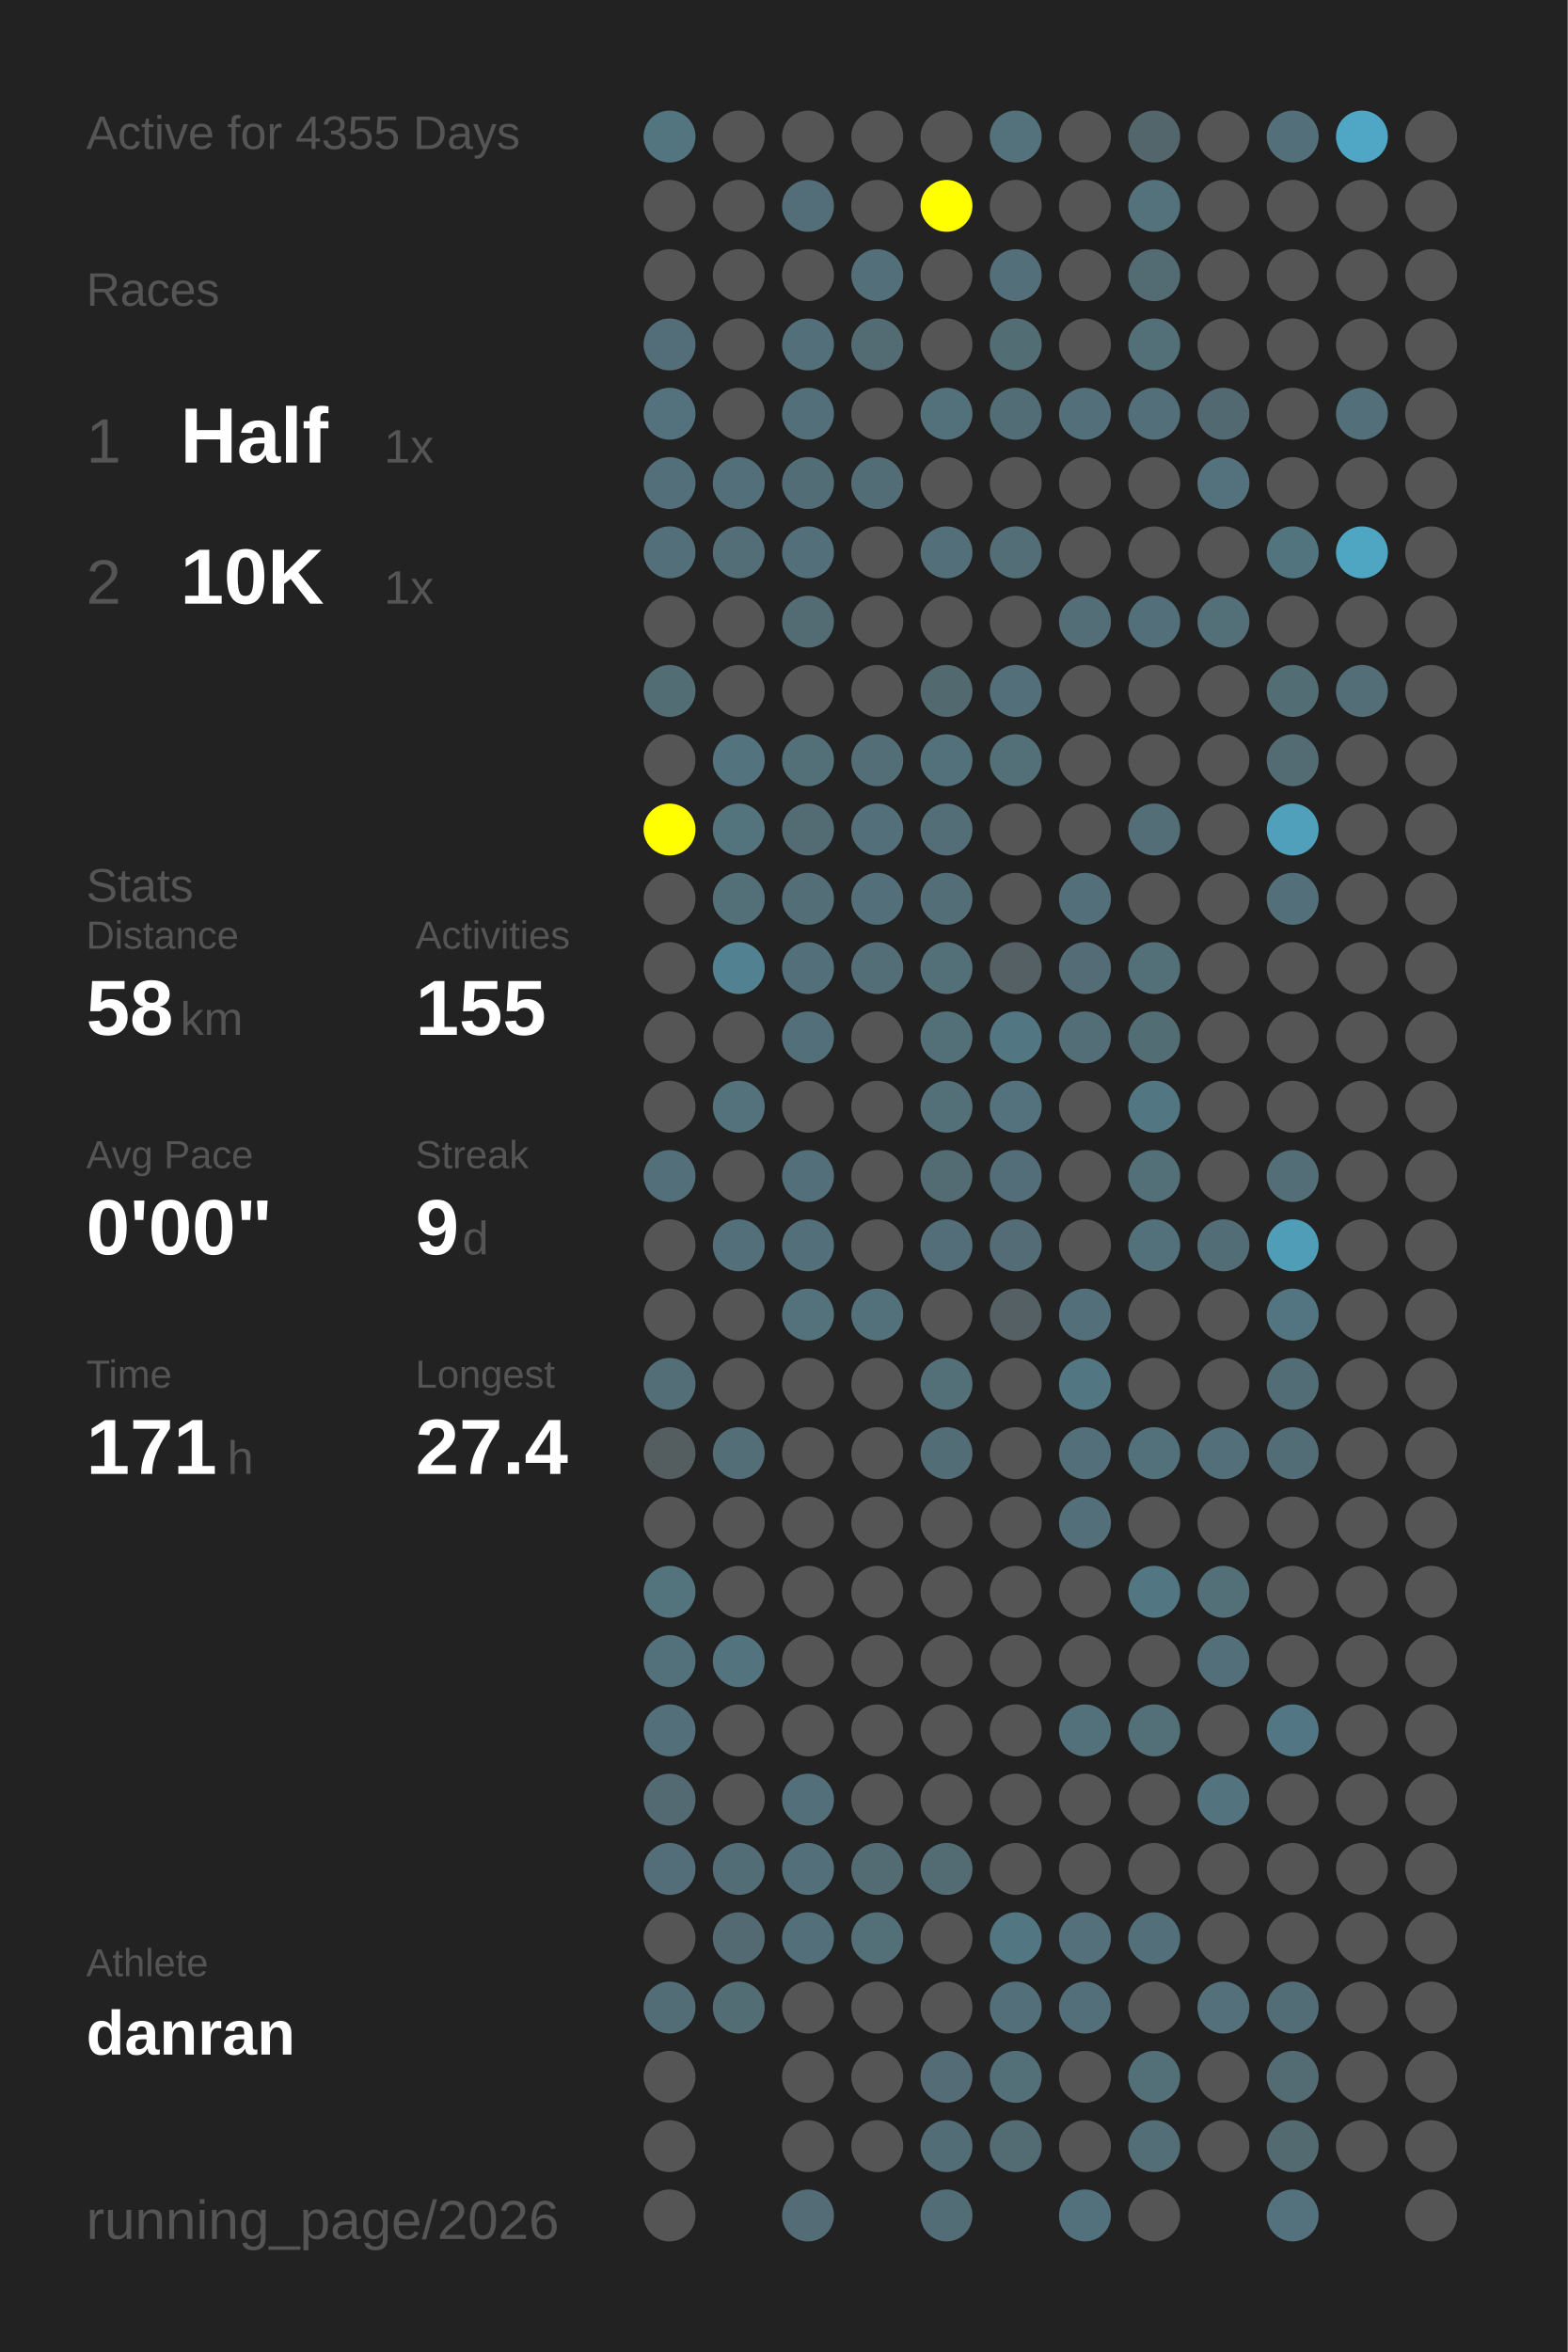
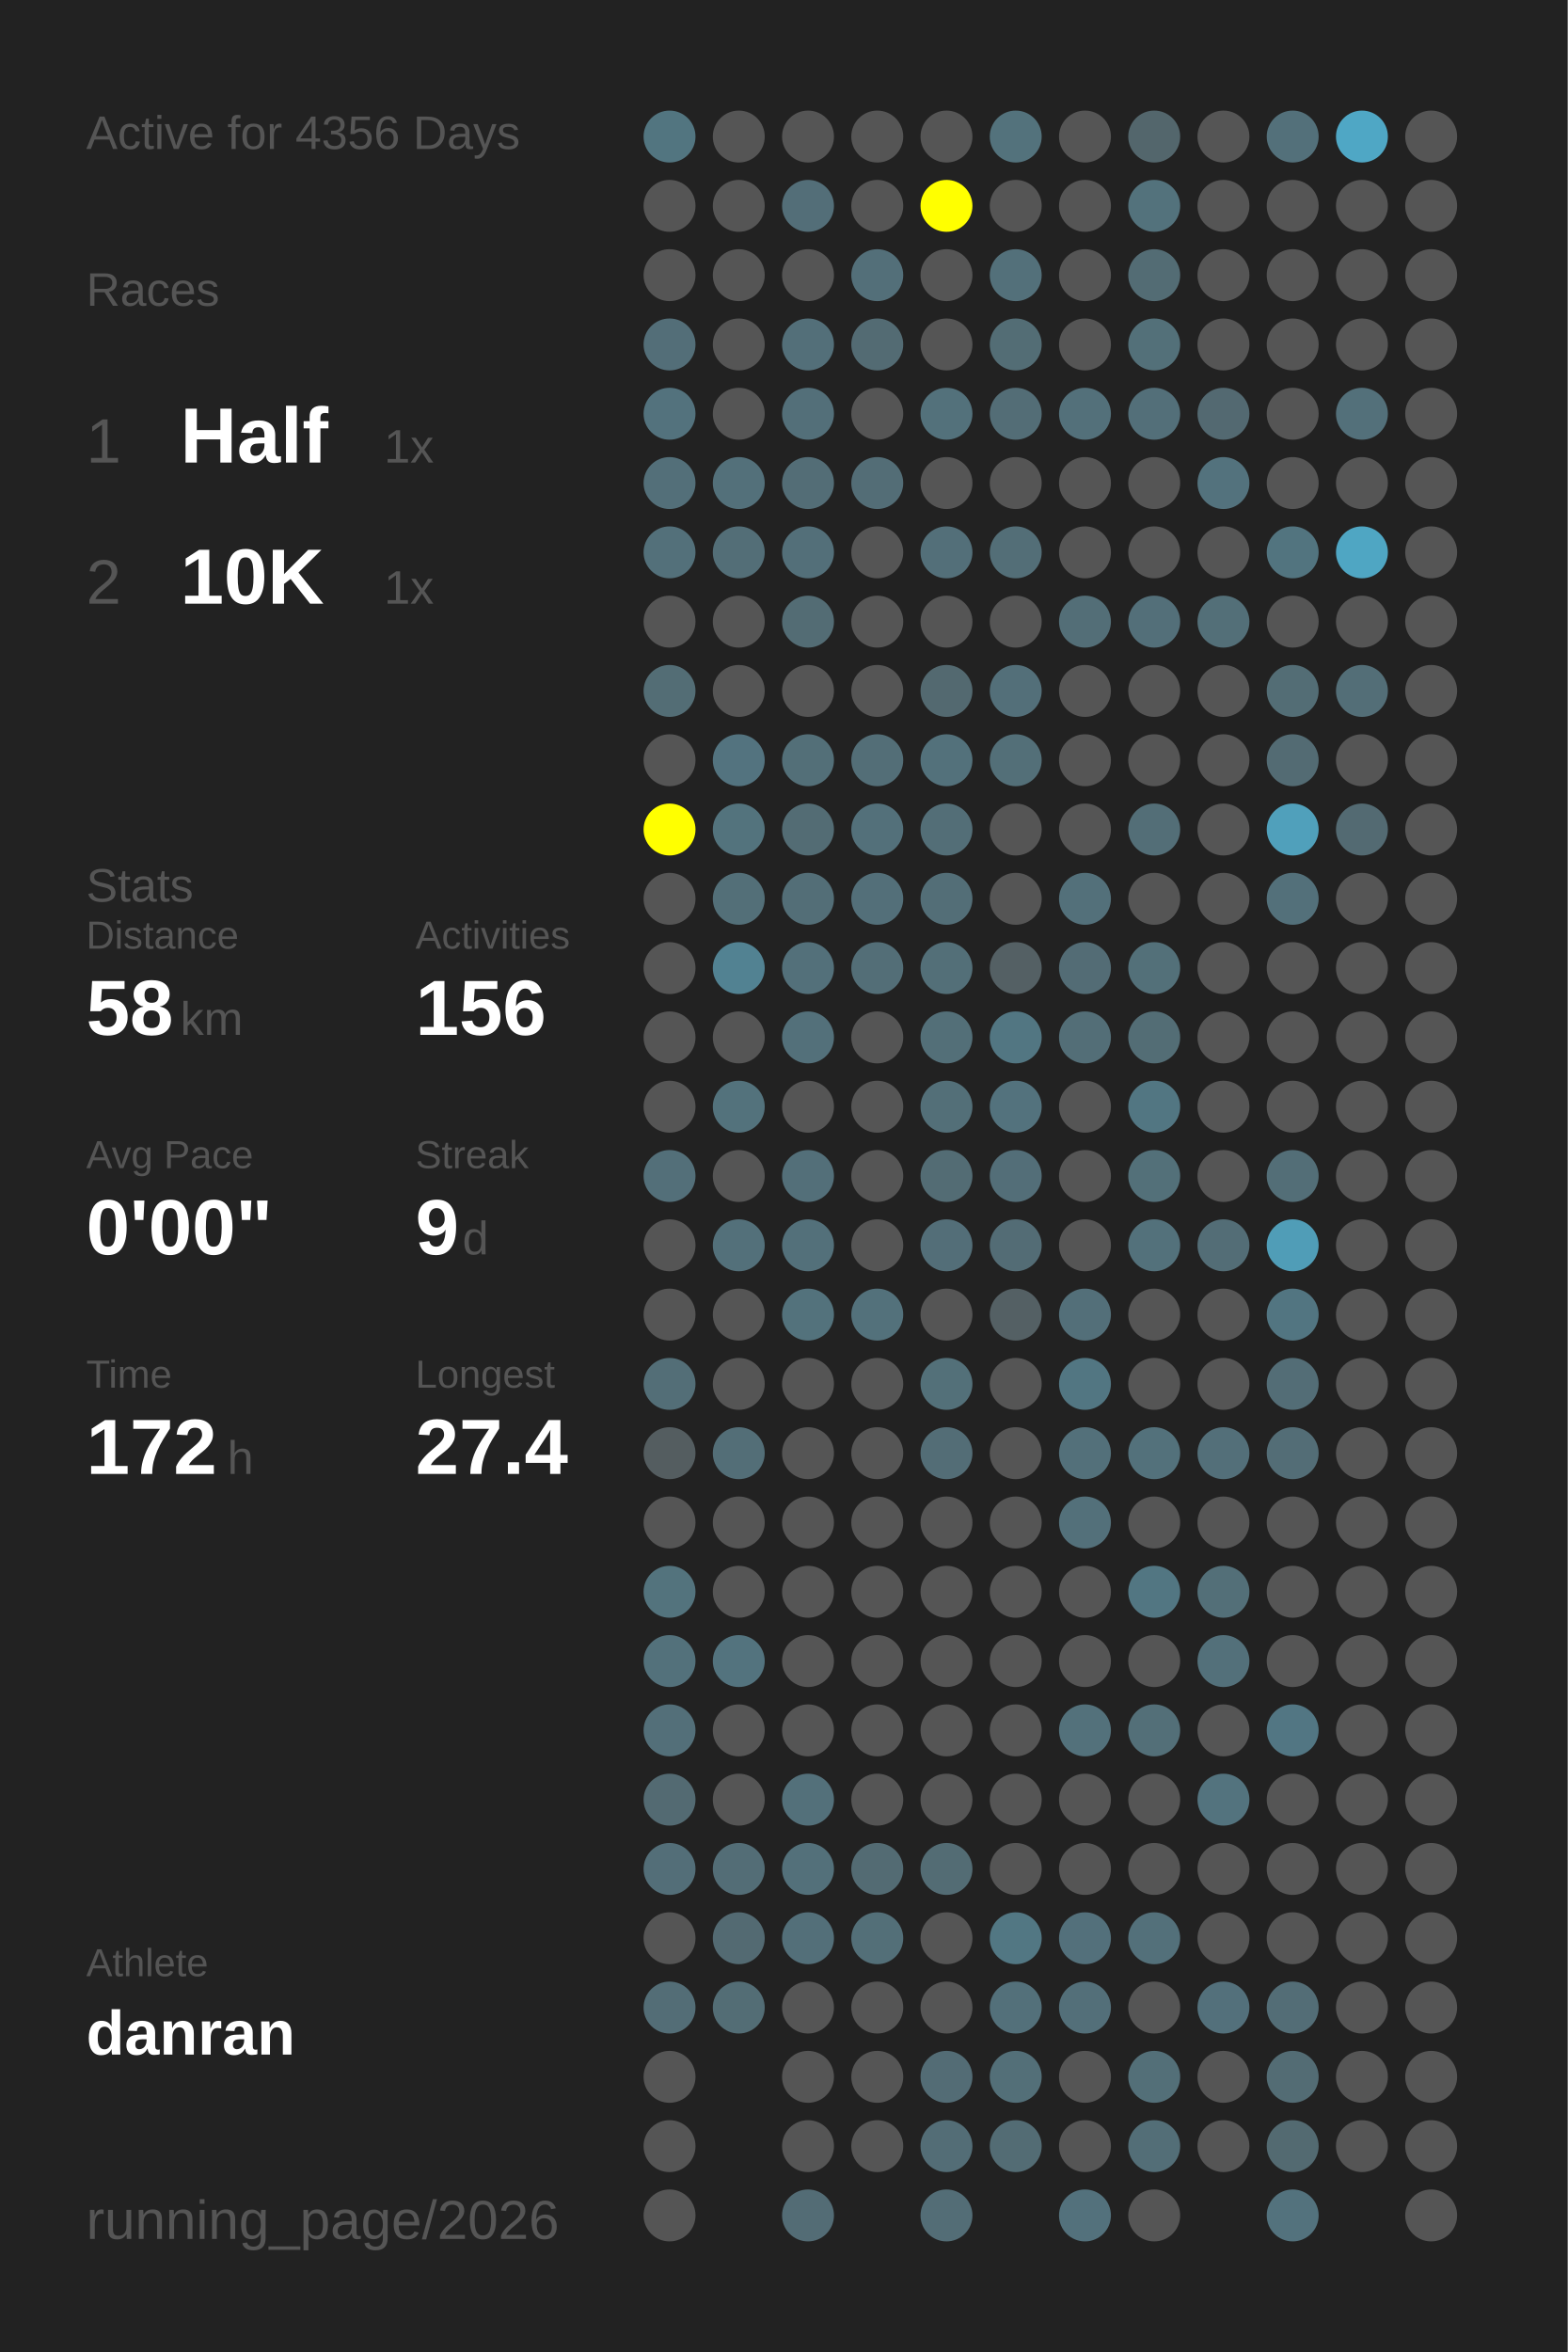
<svg xmlns="http://www.w3.org/2000/svg" baseProfile="full" height="300mm" version="1.1" viewBox="0,0,200,300" width="200mm">
  <defs />
  <rect fill="#222222" height="300" width="200" x="0" y="0" />
-   <text fill="#555555" style="font-size:6px; font-family:Arial;" x="11" y="19">Active for 4355 Days</text>
+   <text fill="#555555" style="font-size:6px; font-family:Arial;" x="11" y="19">Active for 4356 Days</text>
  <text fill="#555555" style="font-size:6px; font-family:Arial;" x="11" y="39">Races</text>
  <text fill="#555555" style="font-size:8px; font-family:Arial;" x="11" y="59">1</text>
  <text fill="#FFFFFF" style="font-size:10px; font-family:Arial; font-weight:bold;" x="23" y="59">Half</text>
  <text fill="#555555" style="font-size:6px; font-family:Arial;" x="49" y="59">1x</text>
  <text fill="#555555" style="font-size:8px; font-family:Arial;" x="11" y="77">2</text>
  <text fill="#FFFFFF" style="font-size:10px; font-family:Arial; font-weight:bold;" x="23" y="77">10K</text>
  <text fill="#555555" style="font-size:6px; font-family:Arial;" x="49" y="77">1x</text>
  <text fill="#555555" style="font-size:6px; font-family:Arial;" x="11" y="115">Stats</text>
  <text fill="#555555" style="font-size:5px; font-family:Arial;" x="11" y="121">Distance</text>
  <text fill="#FFFFFF" style="font-size:10px; font-family:Arial; font-weight:bold;" x="11" y="132">58</text>
  <text fill="#555555" style="font-size:6px; font-family:Arial;" x="23" y="132">km</text>
  <text fill="#555555" style="font-size:5px; font-family:Arial;" x="53" y="121">Activities</text>
-   <text fill="#FFFFFF" style="font-size:10px; font-family:Arial; font-weight:bold;" x="53" y="132">155</text>
+   <text fill="#FFFFFF" style="font-size:10px; font-family:Arial; font-weight:bold;" x="53" y="132">156</text>
  <text fill="#555555" style="font-size:5px; font-family:Arial;" x="11" y="149">Avg Pace</text>
  <text fill="#FFFFFF" style="font-size:10px; font-family:Arial; font-weight:bold;" x="11" y="160">0'00"</text>
  <text fill="#555555" style="font-size:5px; font-family:Arial;" x="53" y="149">Streak</text>
  <text fill="#FFFFFF" style="font-size:10px; font-family:Arial; font-weight:bold;" x="53" y="160">9</text>
  <text fill="#555555" style="font-size:6px; font-family:Arial;" x="59" y="160">d</text>
  <text fill="#555555" style="font-size:5px; font-family:Arial;" x="11" y="177">Time</text>
-   <text fill="#FFFFFF" style="font-size:10px; font-family:Arial; font-weight:bold;" x="11" y="188">171</text>
+   <text fill="#FFFFFF" style="font-size:10px; font-family:Arial; font-weight:bold;" x="11" y="188">172</text>
  <text fill="#555555" style="font-size:6px; font-family:Arial;" x="29" y="188">h</text>
  <text fill="#555555" style="font-size:5px; font-family:Arial;" x="53" y="177">Longest</text>
  <text fill="#FFFFFF" style="font-size:10px; font-family:Arial; font-weight:bold;" x="53" y="188">27.4</text>
  <text fill="#555555" style="font-size:5px; font-family:Arial;" x="11" y="252.065">Athlete</text>
  <text fill="#FFFFFF" style="font-size:8px; font-family:Arial; font-weight:bold;" x="11" y="262.065">danran</text>
  <text fill="#555555" style="font-size:7px; font-family:Arial;" x="11" y="285.581">running_page/2026</text>
  <circle cx="85.417" cy="17.419" fill="#527580" r="3.312" />
  <circle cx="85.417" cy="26.258" fill="#555555" r="3.312" />
  <circle cx="85.417" cy="35.097" fill="#555555" r="3.312" />
  <circle cx="85.417" cy="43.935" fill="#536e78" r="3.312" />
  <circle cx="85.417" cy="52.774" fill="#53727d" r="3.312" />
  <circle cx="85.417" cy="61.613" fill="#536f79" r="3.312" />
  <circle cx="85.417" cy="70.452" fill="#53707a" r="3.312" />
  <circle cx="85.417" cy="79.29" fill="#555555" r="3.312" />
  <circle cx="85.417" cy="88.129" fill="#536d75" r="3.312" />
  <circle cx="85.417" cy="96.968" fill="#555555" r="3.312" />
  <circle cx="85.417" cy="105.806" fill="#FFFF00" r="3.312" />
  <circle cx="85.417" cy="114.645" fill="#555555" r="3.312" />
  <circle cx="85.417" cy="123.484" fill="#555555" r="3.312" />
  <circle cx="85.417" cy="132.323" fill="#555555" r="3.312" />
  <circle cx="85.417" cy="141.161" fill="#555555" r="3.312" />
  <circle cx="85.417" cy="150" fill="#536f79" r="3.312" />
  <circle cx="85.417" cy="158.839" fill="#555555" r="3.312" />
  <circle cx="85.417" cy="167.677" fill="#555555" r="3.312" />
  <circle cx="85.417" cy="176.516" fill="#536e77" r="3.312" />
  <circle cx="85.417" cy="185.355" fill="#545d60" r="3.312" />
  <circle cx="85.417" cy="194.194" fill="#555555" r="3.312" />
  <circle cx="85.417" cy="203.032" fill="#53737d" r="3.312" />
  <circle cx="85.417" cy="211.871" fill="#53717b" r="3.312" />
  <circle cx="85.417" cy="220.71" fill="#536f79" r="3.312" />
  <circle cx="85.417" cy="229.548" fill="#536a72" r="3.312" />
  <circle cx="85.417" cy="238.387" fill="#536e78" r="3.312" />
  <circle cx="85.417" cy="247.226" fill="#555555" r="3.312" />
  <circle cx="85.417" cy="256.065" fill="#536d76" r="3.312" />
  <circle cx="85.417" cy="264.903" fill="#555555" r="3.312" />
  <circle cx="85.417" cy="273.742" fill="#555555" r="3.312" />
  <circle cx="85.417" cy="282.581" fill="#555555" r="3.312" />
  <circle cx="94.25" cy="17.419" fill="#555555" r="3.312" />
  <circle cx="94.25" cy="26.258" fill="#555555" r="3.312" />
  <circle cx="94.25" cy="35.097" fill="#555555" r="3.312" />
  <circle cx="94.25" cy="43.935" fill="#555555" r="3.312" />
  <circle cx="94.25" cy="52.774" fill="#555555" r="3.312" />
  <circle cx="94.25" cy="61.613" fill="#53707a" r="3.312" />
  <circle cx="94.25" cy="70.452" fill="#536e77" r="3.312" />
  <circle cx="94.25" cy="79.29" fill="#555555" r="3.312" />
  <circle cx="94.25" cy="88.129" fill="#555555" r="3.312" />
  <circle cx="94.25" cy="96.968" fill="#53737f" r="3.312" />
  <circle cx="94.25" cy="105.806" fill="#53737d" r="3.312" />
  <circle cx="94.25" cy="114.645" fill="#536f78" r="3.312" />
  <circle cx="94.25" cy="123.484" fill="#528292" r="3.312" />
  <circle cx="94.25" cy="132.323" fill="#555555" r="3.312" />
  <circle cx="94.25" cy="141.161" fill="#53727c" r="3.312" />
  <circle cx="94.25" cy="150" fill="#555555" r="3.312" />
  <circle cx="94.25" cy="158.839" fill="#53707a" r="3.312" />
  <circle cx="94.25" cy="167.677" fill="#555555" r="3.312" />
  <circle cx="94.25" cy="176.516" fill="#555555" r="3.312" />
  <circle cx="94.25" cy="185.355" fill="#536e77" r="3.312" />
  <circle cx="94.25" cy="194.194" fill="#555555" r="3.312" />
  <circle cx="94.25" cy="203.032" fill="#555555" r="3.312" />
  <circle cx="94.25" cy="211.871" fill="#53737e" r="3.312" />
  <circle cx="94.25" cy="220.71" fill="#555555" r="3.312" />
  <circle cx="94.25" cy="229.548" fill="#555555" r="3.312" />
  <circle cx="94.25" cy="238.387" fill="#536d76" r="3.312" />
  <circle cx="94.25" cy="247.226" fill="#536a72" r="3.312" />
  <circle cx="94.25" cy="256.065" fill="#536d75" r="3.312" />
  <circle cx="103.083" cy="17.419" fill="#555555" r="3.312" />
  <circle cx="103.083" cy="26.258" fill="#536e78" r="3.312" />
  <circle cx="103.083" cy="35.097" fill="#555555" r="3.312" />
  <circle cx="103.083" cy="43.935" fill="#536f79" r="3.312" />
  <circle cx="103.083" cy="52.774" fill="#536f79" r="3.312" />
  <circle cx="103.083" cy="61.613" fill="#536d76" r="3.312" />
  <circle cx="103.083" cy="70.452" fill="#536f79" r="3.312" />
  <circle cx="103.083" cy="79.29" fill="#536c74" r="3.312" />
  <circle cx="103.083" cy="88.129" fill="#555555" r="3.312" />
  <circle cx="103.083" cy="96.968" fill="#536f78" r="3.312" />
  <circle cx="103.083" cy="105.806" fill="#536c74" r="3.312" />
  <circle cx="103.083" cy="114.645" fill="#536e77" r="3.312" />
  <circle cx="103.083" cy="123.484" fill="#53707a" r="3.312" />
  <circle cx="103.083" cy="132.323" fill="#53707a" r="3.312" />
  <circle cx="103.083" cy="141.161" fill="#555555" r="3.312" />
  <circle cx="103.083" cy="150" fill="#536f79" r="3.312" />
  <circle cx="103.083" cy="158.839" fill="#53707a" r="3.312" />
  <circle cx="103.083" cy="167.677" fill="#53727c" r="3.312" />
  <circle cx="103.083" cy="176.516" fill="#555555" r="3.312" />
  <circle cx="103.083" cy="185.355" fill="#555555" r="3.312" />
  <circle cx="103.083" cy="194.194" fill="#555555" r="3.312" />
  <circle cx="103.083" cy="203.032" fill="#555555" r="3.312" />
  <circle cx="103.083" cy="211.871" fill="#555555" r="3.312" />
  <circle cx="103.083" cy="220.71" fill="#555555" r="3.312" />
  <circle cx="103.083" cy="229.548" fill="#53707a" r="3.312" />
  <circle cx="103.083" cy="238.387" fill="#53707a" r="3.312" />
  <circle cx="103.083" cy="247.226" fill="#536f79" r="3.312" />
  <circle cx="103.083" cy="256.065" fill="#555555" r="3.312" />
  <circle cx="103.083" cy="264.903" fill="#555555" r="3.312" />
  <circle cx="103.083" cy="273.742" fill="#555555" r="3.312" />
  <circle cx="103.083" cy="282.581" fill="#536c75" r="3.312" />
  <circle cx="111.917" cy="17.419" fill="#555555" r="3.312" />
  <circle cx="111.917" cy="26.258" fill="#555555" r="3.312" />
  <circle cx="111.917" cy="35.097" fill="#536f79" r="3.312" />
  <circle cx="111.917" cy="43.935" fill="#536b73" r="3.312" />
  <circle cx="111.917" cy="52.774" fill="#555555" r="3.312" />
  <circle cx="111.917" cy="61.613" fill="#536d76" r="3.312" />
  <circle cx="111.917" cy="70.452" fill="#555555" r="3.312" />
  <circle cx="111.917" cy="79.29" fill="#555555" r="3.312" />
  <circle cx="111.917" cy="88.129" fill="#555555" r="3.312" />
  <circle cx="111.917" cy="96.968" fill="#536e77" r="3.312" />
  <circle cx="111.917" cy="105.806" fill="#53707a" r="3.312" />
  <circle cx="111.917" cy="114.645" fill="#536f79" r="3.312" />
  <circle cx="111.917" cy="123.484" fill="#536e77" r="3.312" />
  <circle cx="111.917" cy="132.323" fill="#555555" r="3.312" />
  <circle cx="111.917" cy="141.161" fill="#555555" r="3.312" />
  <circle cx="111.917" cy="150" fill="#555555" r="3.312" />
  <circle cx="111.917" cy="158.839" fill="#555555" r="3.312" />
  <circle cx="111.917" cy="167.677" fill="#53717b" r="3.312" />
  <circle cx="111.917" cy="176.516" fill="#555555" r="3.312" />
  <circle cx="111.917" cy="185.355" fill="#555555" r="3.312" />
  <circle cx="111.917" cy="194.194" fill="#555555" r="3.312" />
  <circle cx="111.917" cy="203.032" fill="#555555" r="3.312" />
  <circle cx="111.917" cy="211.871" fill="#555555" r="3.312" />
  <circle cx="111.917" cy="220.71" fill="#555555" r="3.312" />
  <circle cx="111.917" cy="229.548" fill="#555555" r="3.312" />
  <circle cx="111.917" cy="238.387" fill="#536b73" r="3.312" />
  <circle cx="111.917" cy="247.226" fill="#536f78" r="3.312" />
  <circle cx="111.917" cy="256.065" fill="#555555" r="3.312" />
  <circle cx="111.917" cy="264.903" fill="#555555" r="3.312" />
  <circle cx="111.917" cy="273.742" fill="#555555" r="3.312" />
  <circle cx="120.75" cy="17.419" fill="#555555" r="3.312" />
  <circle cx="120.75" cy="26.258" fill="#FFFF00" r="3.312" />
  <circle cx="120.75" cy="35.097" fill="#555555" r="3.312" />
  <circle cx="120.75" cy="43.935" fill="#555555" r="3.312" />
  <circle cx="120.75" cy="52.774" fill="#53717b" r="3.312" />
  <circle cx="120.75" cy="61.613" fill="#555555" r="3.312" />
  <circle cx="120.75" cy="70.452" fill="#536f79" r="3.312" />
  <circle cx="120.75" cy="79.29" fill="#555555" r="3.312" />
  <circle cx="120.75" cy="88.129" fill="#536970" r="3.312" />
  <circle cx="120.75" cy="96.968" fill="#53717b" r="3.312" />
  <circle cx="120.75" cy="105.806" fill="#536e77" r="3.312" />
  <circle cx="120.75" cy="114.645" fill="#536e77" r="3.312" />
  <circle cx="120.75" cy="123.484" fill="#536f78" r="3.312" />
  <circle cx="120.75" cy="132.323" fill="#536f78" r="3.312" />
  <circle cx="120.75" cy="141.161" fill="#536f78" r="3.312" />
  <circle cx="120.75" cy="150" fill="#536c74" r="3.312" />
  <circle cx="120.75" cy="158.839" fill="#536e78" r="3.312" />
  <circle cx="120.75" cy="167.677" fill="#555555" r="3.312" />
  <circle cx="120.75" cy="176.516" fill="#537079" r="3.312" />
  <circle cx="120.75" cy="185.355" fill="#536d76" r="3.312" />
  <circle cx="120.75" cy="194.194" fill="#555555" r="3.312" />
  <circle cx="120.75" cy="203.032" fill="#555555" r="3.312" />
  <circle cx="120.75" cy="211.871" fill="#555555" r="3.312" />
  <circle cx="120.75" cy="220.71" fill="#555555" r="3.312" />
  <circle cx="120.75" cy="229.548" fill="#555555" r="3.312" />
  <circle cx="120.75" cy="238.387" fill="#536c74" r="3.312" />
  <circle cx="120.75" cy="247.226" fill="#555555" r="3.312" />
  <circle cx="120.75" cy="256.065" fill="#555555" r="3.312" />
  <circle cx="120.75" cy="264.903" fill="#536c75" r="3.312" />
  <circle cx="120.75" cy="273.742" fill="#536d76" r="3.312" />
  <circle cx="120.75" cy="282.581" fill="#536d76" r="3.312" />
  <circle cx="129.583" cy="17.419" fill="#53727c" r="3.312" />
  <circle cx="129.583" cy="26.258" fill="#555555" r="3.312" />
  <circle cx="129.583" cy="35.097" fill="#53707a" r="3.312" />
  <circle cx="129.583" cy="43.935" fill="#536d75" r="3.312" />
  <circle cx="129.583" cy="52.774" fill="#536d76" r="3.312" />
  <circle cx="129.583" cy="61.613" fill="#555555" r="3.312" />
  <circle cx="129.583" cy="70.452" fill="#536e77" r="3.312" />
  <circle cx="129.583" cy="79.29" fill="#555555" r="3.312" />
  <circle cx="129.583" cy="88.129" fill="#536f79" r="3.312" />
  <circle cx="129.583" cy="96.968" fill="#536f78" r="3.312" />
  <circle cx="129.583" cy="105.806" fill="#555555" r="3.312" />
  <circle cx="129.583" cy="114.645" fill="#555555" r="3.312" />
  <circle cx="129.583" cy="123.484" fill="#546064" r="3.312" />
  <circle cx="129.583" cy="132.323" fill="#527682" r="3.312" />
  <circle cx="129.583" cy="141.161" fill="#53727d" r="3.312" />
  <circle cx="129.583" cy="150" fill="#536e78" r="3.312" />
  <circle cx="129.583" cy="158.839" fill="#536c75" r="3.312" />
  <circle cx="129.583" cy="167.677" fill="#546064" r="3.312" />
  <circle cx="129.583" cy="176.516" fill="#555555" r="3.312" />
  <circle cx="129.583" cy="185.355" fill="#555555" r="3.312" />
  <circle cx="129.583" cy="194.194" fill="#555555" r="3.312" />
  <circle cx="129.583" cy="203.032" fill="#555555" r="3.312" />
  <circle cx="129.583" cy="211.871" fill="#555555" r="3.312" />
  <circle cx="129.583" cy="220.71" fill="#555555" r="3.312" />
  <circle cx="129.583" cy="229.548" fill="#555555" r="3.312" />
  <circle cx="129.583" cy="238.387" fill="#555555" r="3.312" />
  <circle cx="129.583" cy="247.226" fill="#527783" r="3.312" />
  <circle cx="129.583" cy="256.065" fill="#53707a" r="3.312" />
  <circle cx="129.583" cy="264.903" fill="#536f78" r="3.312" />
  <circle cx="129.583" cy="273.742" fill="#536c74" r="3.312" />
  <circle cx="138.417" cy="17.419" fill="#555555" r="3.312" />
  <circle cx="138.417" cy="26.258" fill="#555555" r="3.312" />
  <circle cx="138.417" cy="35.097" fill="#555555" r="3.312" />
  <circle cx="138.417" cy="43.935" fill="#555555" r="3.312" />
  <circle cx="138.417" cy="52.774" fill="#53707a" r="3.312" />
  <circle cx="138.417" cy="61.613" fill="#555555" r="3.312" />
  <circle cx="138.417" cy="70.452" fill="#555555" r="3.312" />
  <circle cx="138.417" cy="79.29" fill="#536e77" r="3.312" />
  <circle cx="138.417" cy="88.129" fill="#555555" r="3.312" />
  <circle cx="138.417" cy="96.968" fill="#555555" r="3.312" />
  <circle cx="138.417" cy="105.806" fill="#555555" r="3.312" />
  <circle cx="138.417" cy="114.645" fill="#53707a" r="3.312" />
  <circle cx="138.417" cy="123.484" fill="#536c75" r="3.312" />
  <circle cx="138.417" cy="132.323" fill="#536e77" r="3.312" />
  <circle cx="138.417" cy="141.161" fill="#555555" r="3.312" />
  <circle cx="138.417" cy="150" fill="#555555" r="3.312" />
  <circle cx="138.417" cy="158.839" fill="#555555" r="3.312" />
  <circle cx="138.417" cy="167.677" fill="#536f79" r="3.312" />
  <circle cx="138.417" cy="176.516" fill="#527682" r="3.312" />
  <circle cx="138.417" cy="185.355" fill="#53707a" r="3.312" />
  <circle cx="138.417" cy="194.194" fill="#53707a" r="3.312" />
  <circle cx="138.417" cy="203.032" fill="#555555" r="3.312" />
  <circle cx="138.417" cy="211.871" fill="#555555" r="3.312" />
  <circle cx="138.417" cy="220.71" fill="#53717b" r="3.312" />
  <circle cx="138.417" cy="229.548" fill="#555555" r="3.312" />
  <circle cx="138.417" cy="238.387" fill="#555555" r="3.312" />
  <circle cx="138.417" cy="247.226" fill="#53707b" r="3.312" />
  <circle cx="138.417" cy="256.065" fill="#536f79" r="3.312" />
  <circle cx="138.417" cy="264.903" fill="#555555" r="3.312" />
  <circle cx="138.417" cy="273.742" fill="#555555" r="3.312" />
  <circle cx="138.417" cy="282.581" fill="#53717c" r="3.312" />
  <circle cx="147.25" cy="17.419" fill="#53666c" r="3.312" />
  <circle cx="147.25" cy="26.258" fill="#53727c" r="3.312" />
  <circle cx="147.25" cy="35.097" fill="#536c74" r="3.312" />
  <circle cx="147.25" cy="43.935" fill="#537079" r="3.312" />
  <circle cx="147.25" cy="52.774" fill="#536f79" r="3.312" />
  <circle cx="147.25" cy="61.613" fill="#555555" r="3.312" />
  <circle cx="147.25" cy="70.452" fill="#555555" r="3.312" />
  <circle cx="147.25" cy="79.29" fill="#536f79" r="3.312" />
  <circle cx="147.25" cy="88.129" fill="#555555" r="3.312" />
  <circle cx="147.25" cy="96.968" fill="#555555" r="3.312" />
  <circle cx="147.25" cy="105.806" fill="#536e77" r="3.312" />
  <circle cx="147.25" cy="114.645" fill="#555555" r="3.312" />
  <circle cx="147.25" cy="123.484" fill="#537079" r="3.312" />
  <circle cx="147.25" cy="132.323" fill="#536d75" r="3.312" />
  <circle cx="147.25" cy="141.161" fill="#527682" r="3.312" />
  <circle cx="147.25" cy="150" fill="#537079" r="3.312" />
  <circle cx="147.25" cy="158.839" fill="#53717b" r="3.312" />
  <circle cx="147.25" cy="167.677" fill="#555555" r="3.312" />
  <circle cx="147.25" cy="176.516" fill="#555555" r="3.312" />
  <circle cx="147.25" cy="185.355" fill="#53717b" r="3.312" />
  <circle cx="147.25" cy="194.194" fill="#555555" r="3.312" />
  <circle cx="147.25" cy="203.032" fill="#527682" r="3.312" />
  <circle cx="147.25" cy="211.871" fill="#555555" r="3.312" />
  <circle cx="147.25" cy="220.71" fill="#536f78" r="3.312" />
  <circle cx="147.25" cy="229.548" fill="#555555" r="3.312" />
  <circle cx="147.25" cy="238.387" fill="#555555" r="3.312" />
  <circle cx="147.25" cy="247.226" fill="#53707a" r="3.312" />
  <circle cx="147.25" cy="256.065" fill="#555555" r="3.312" />
  <circle cx="147.25" cy="264.903" fill="#536f78" r="3.312" />
  <circle cx="147.25" cy="273.742" fill="#536e77" r="3.312" />
  <circle cx="147.25" cy="282.581" fill="#555555" r="3.312" />
  <circle cx="156.083" cy="17.419" fill="#555555" r="3.312" />
  <circle cx="156.083" cy="26.258" fill="#555555" r="3.312" />
  <circle cx="156.083" cy="35.097" fill="#555555" r="3.312" />
  <circle cx="156.083" cy="43.935" fill="#555555" r="3.312" />
  <circle cx="156.083" cy="52.774" fill="#536971" r="3.312" />
  <circle cx="156.083" cy="61.613" fill="#53727d" r="3.312" />
  <circle cx="156.083" cy="70.452" fill="#555555" r="3.312" />
  <circle cx="156.083" cy="79.29" fill="#536f78" r="3.312" />
  <circle cx="156.083" cy="88.129" fill="#555555" r="3.312" />
  <circle cx="156.083" cy="96.968" fill="#555555" r="3.312" />
  <circle cx="156.083" cy="105.806" fill="#555555" r="3.312" />
  <circle cx="156.083" cy="114.645" fill="#555555" r="3.312" />
  <circle cx="156.083" cy="123.484" fill="#555555" r="3.312" />
  <circle cx="156.083" cy="132.323" fill="#555555" r="3.312" />
  <circle cx="156.083" cy="141.161" fill="#555555" r="3.312" />
  <circle cx="156.083" cy="150" fill="#555555" r="3.312" />
  <circle cx="156.083" cy="158.839" fill="#536d76" r="3.312" />
  <circle cx="156.083" cy="167.677" fill="#555555" r="3.312" />
  <circle cx="156.083" cy="176.516" fill="#555555" r="3.312" />
  <circle cx="156.083" cy="185.355" fill="#536f79" r="3.312" />
  <circle cx="156.083" cy="194.194" fill="#555555" r="3.312" />
  <circle cx="156.083" cy="203.032" fill="#536f78" r="3.312" />
  <circle cx="156.083" cy="211.871" fill="#53707a" r="3.312" />
  <circle cx="156.083" cy="220.71" fill="#555555" r="3.312" />
  <circle cx="156.083" cy="229.548" fill="#53737e" r="3.312" />
  <circle cx="156.083" cy="238.387" fill="#555555" r="3.312" />
  <circle cx="156.083" cy="247.226" fill="#555555" r="3.312" />
  <circle cx="156.083" cy="256.065" fill="#53707b" r="3.312" />
  <circle cx="156.083" cy="264.903" fill="#555555" r="3.312" />
  <circle cx="156.083" cy="273.742" fill="#555555" r="3.312" />
  <circle cx="164.917" cy="17.419" fill="#53707a" r="3.312" />
  <circle cx="164.917" cy="26.258" fill="#555555" r="3.312" />
  <circle cx="164.917" cy="35.097" fill="#555555" r="3.312" />
  <circle cx="164.917" cy="43.935" fill="#555555" r="3.312" />
  <circle cx="164.917" cy="52.774" fill="#555555" r="3.312" />
  <circle cx="164.917" cy="61.613" fill="#555555" r="3.312" />
  <circle cx="164.917" cy="70.452" fill="#52747f" r="3.312" />
  <circle cx="164.917" cy="79.29" fill="#555555" r="3.312" />
  <circle cx="164.917" cy="88.129" fill="#536d75" r="3.312" />
  <circle cx="164.917" cy="96.968" fill="#536b73" r="3.312" />
  <circle cx="164.917" cy="105.806" fill="#50a0bb" r="3.312" />
  <circle cx="164.917" cy="114.645" fill="#53707a" r="3.312" />
  <circle cx="164.917" cy="123.484" fill="#555555" r="3.312" />
  <circle cx="164.917" cy="132.323" fill="#555555" r="3.312" />
  <circle cx="164.917" cy="141.161" fill="#555555" r="3.312" />
  <circle cx="164.917" cy="150" fill="#536e77" r="3.312" />
  <circle cx="164.917" cy="158.839" fill="#509db7" r="3.312" />
  <circle cx="164.917" cy="167.677" fill="#527581" r="3.312" />
  <circle cx="164.917" cy="176.516" fill="#536d76" r="3.312" />
  <circle cx="164.917" cy="185.355" fill="#536d76" r="3.312" />
  <circle cx="164.917" cy="194.194" fill="#555555" r="3.312" />
  <circle cx="164.917" cy="203.032" fill="#555555" r="3.312" />
  <circle cx="164.917" cy="211.871" fill="#555555" r="3.312" />
  <circle cx="164.917" cy="220.71" fill="#527683" r="3.312" />
  <circle cx="164.917" cy="229.548" fill="#555555" r="3.312" />
  <circle cx="164.917" cy="238.387" fill="#555555" r="3.312" />
  <circle cx="164.917" cy="247.226" fill="#555555" r="3.312" />
  <circle cx="164.917" cy="256.065" fill="#536d76" r="3.312" />
  <circle cx="164.917" cy="264.903" fill="#536c74" r="3.312" />
  <circle cx="164.917" cy="273.742" fill="#536a71" r="3.312" />
  <circle cx="164.917" cy="282.581" fill="#53727d" r="3.312" />
  <circle cx="173.75" cy="17.419" fill="#4fa7c5" r="3.312" />
  <circle cx="173.75" cy="26.258" fill="#555555" r="3.312" />
  <circle cx="173.75" cy="35.097" fill="#555555" r="3.312" />
  <circle cx="173.75" cy="43.935" fill="#555555" r="3.312" />
  <circle cx="173.75" cy="52.774" fill="#53707a" r="3.312" />
  <circle cx="173.75" cy="61.613" fill="#555555" r="3.312" />
  <circle cx="173.75" cy="70.452" fill="#4fa6c3" r="3.312" />
  <circle cx="173.75" cy="79.29" fill="#555555" r="3.312" />
  <circle cx="173.75" cy="88.129" fill="#536e77" r="3.312" />
  <circle cx="173.75" cy="96.968" fill="#555555" r="3.312" />
-   <circle cx="173.75" cy="105.806" fill="#555555" r="3.312" />
+   <circle cx="173.75" cy="105.806" fill="#536a72" r="3.312" />
  <circle cx="173.75" cy="114.645" fill="#555555" r="3.312" />
  <circle cx="173.75" cy="123.484" fill="#555555" r="3.312" />
  <circle cx="173.75" cy="132.323" fill="#555555" r="3.312" />
  <circle cx="173.75" cy="141.161" fill="#555555" r="3.312" />
  <circle cx="173.75" cy="150" fill="#555555" r="3.312" />
  <circle cx="173.75" cy="158.839" fill="#555555" r="3.312" />
  <circle cx="173.75" cy="167.677" fill="#555555" r="3.312" />
  <circle cx="173.75" cy="176.516" fill="#555555" r="3.312" />
  <circle cx="173.75" cy="185.355" fill="#555555" r="3.312" />
  <circle cx="173.75" cy="194.194" fill="#555555" r="3.312" />
  <circle cx="173.75" cy="203.032" fill="#555555" r="3.312" />
  <circle cx="173.75" cy="211.871" fill="#555555" r="3.312" />
  <circle cx="173.75" cy="220.71" fill="#555555" r="3.312" />
  <circle cx="173.75" cy="229.548" fill="#555555" r="3.312" />
  <circle cx="173.75" cy="238.387" fill="#555555" r="3.312" />
  <circle cx="173.75" cy="247.226" fill="#555555" r="3.312" />
  <circle cx="173.75" cy="256.065" fill="#555555" r="3.312" />
  <circle cx="173.75" cy="264.903" fill="#555555" r="3.312" />
  <circle cx="173.75" cy="273.742" fill="#555555" r="3.312" />
  <circle cx="182.583" cy="17.419" fill="#555555" r="3.312" />
  <circle cx="182.583" cy="26.258" fill="#555555" r="3.312" />
  <circle cx="182.583" cy="35.097" fill="#555555" r="3.312" />
  <circle cx="182.583" cy="43.935" fill="#555555" r="3.312" />
  <circle cx="182.583" cy="52.774" fill="#555555" r="3.312" />
  <circle cx="182.583" cy="61.613" fill="#555555" r="3.312" />
  <circle cx="182.583" cy="70.452" fill="#555555" r="3.312" />
  <circle cx="182.583" cy="79.29" fill="#555555" r="3.312" />
  <circle cx="182.583" cy="88.129" fill="#555555" r="3.312" />
  <circle cx="182.583" cy="96.968" fill="#555555" r="3.312" />
  <circle cx="182.583" cy="105.806" fill="#555555" r="3.312" />
  <circle cx="182.583" cy="114.645" fill="#555555" r="3.312" />
  <circle cx="182.583" cy="123.484" fill="#555555" r="3.312" />
  <circle cx="182.583" cy="132.323" fill="#555555" r="3.312" />
  <circle cx="182.583" cy="141.161" fill="#555555" r="3.312" />
  <circle cx="182.583" cy="150" fill="#555555" r="3.312" />
  <circle cx="182.583" cy="158.839" fill="#555555" r="3.312" />
  <circle cx="182.583" cy="167.677" fill="#555555" r="3.312" />
  <circle cx="182.583" cy="176.516" fill="#555555" r="3.312" />
  <circle cx="182.583" cy="185.355" fill="#555555" r="3.312" />
  <circle cx="182.583" cy="194.194" fill="#555555" r="3.312" />
  <circle cx="182.583" cy="203.032" fill="#555555" r="3.312" />
  <circle cx="182.583" cy="211.871" fill="#555555" r="3.312" />
  <circle cx="182.583" cy="220.71" fill="#555555" r="3.312" />
  <circle cx="182.583" cy="229.548" fill="#555555" r="3.312" />
  <circle cx="182.583" cy="238.387" fill="#555555" r="3.312" />
  <circle cx="182.583" cy="247.226" fill="#555555" r="3.312" />
  <circle cx="182.583" cy="256.065" fill="#555555" r="3.312" />
  <circle cx="182.583" cy="264.903" fill="#555555" r="3.312" />
  <circle cx="182.583" cy="273.742" fill="#555555" r="3.312" />
  <circle cx="182.583" cy="282.581" fill="#555555" r="3.312" />
</svg>
